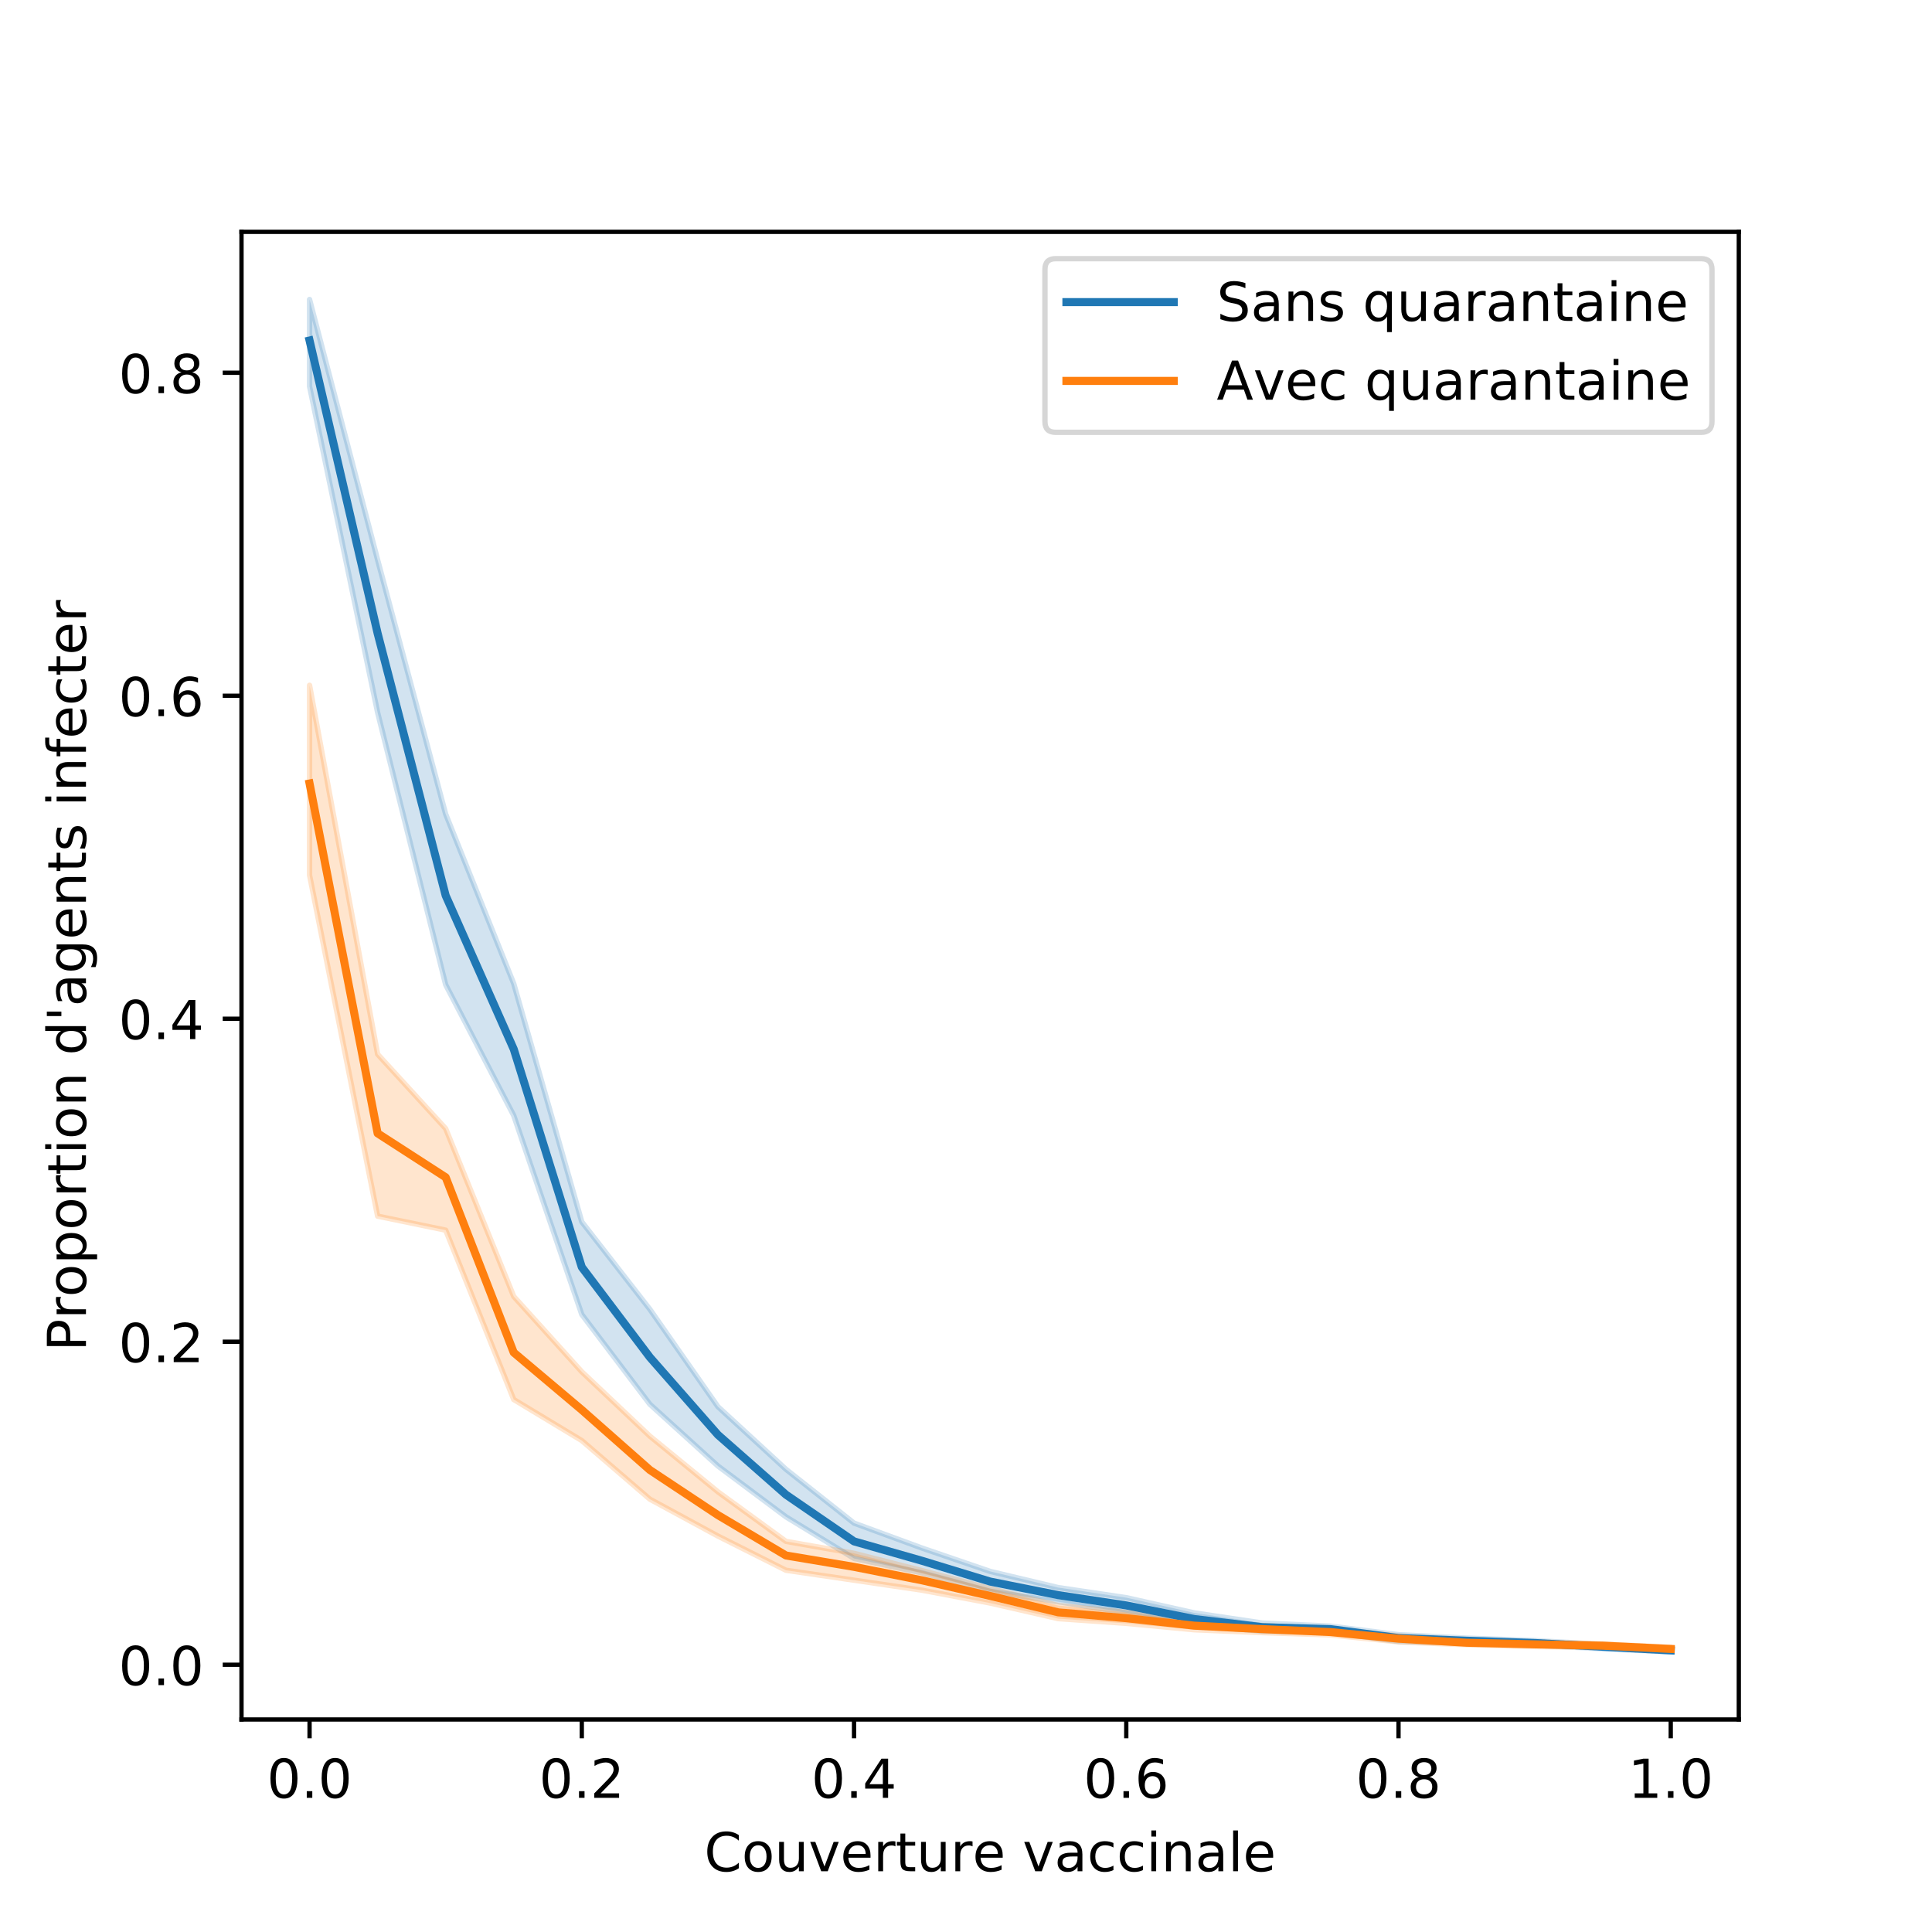
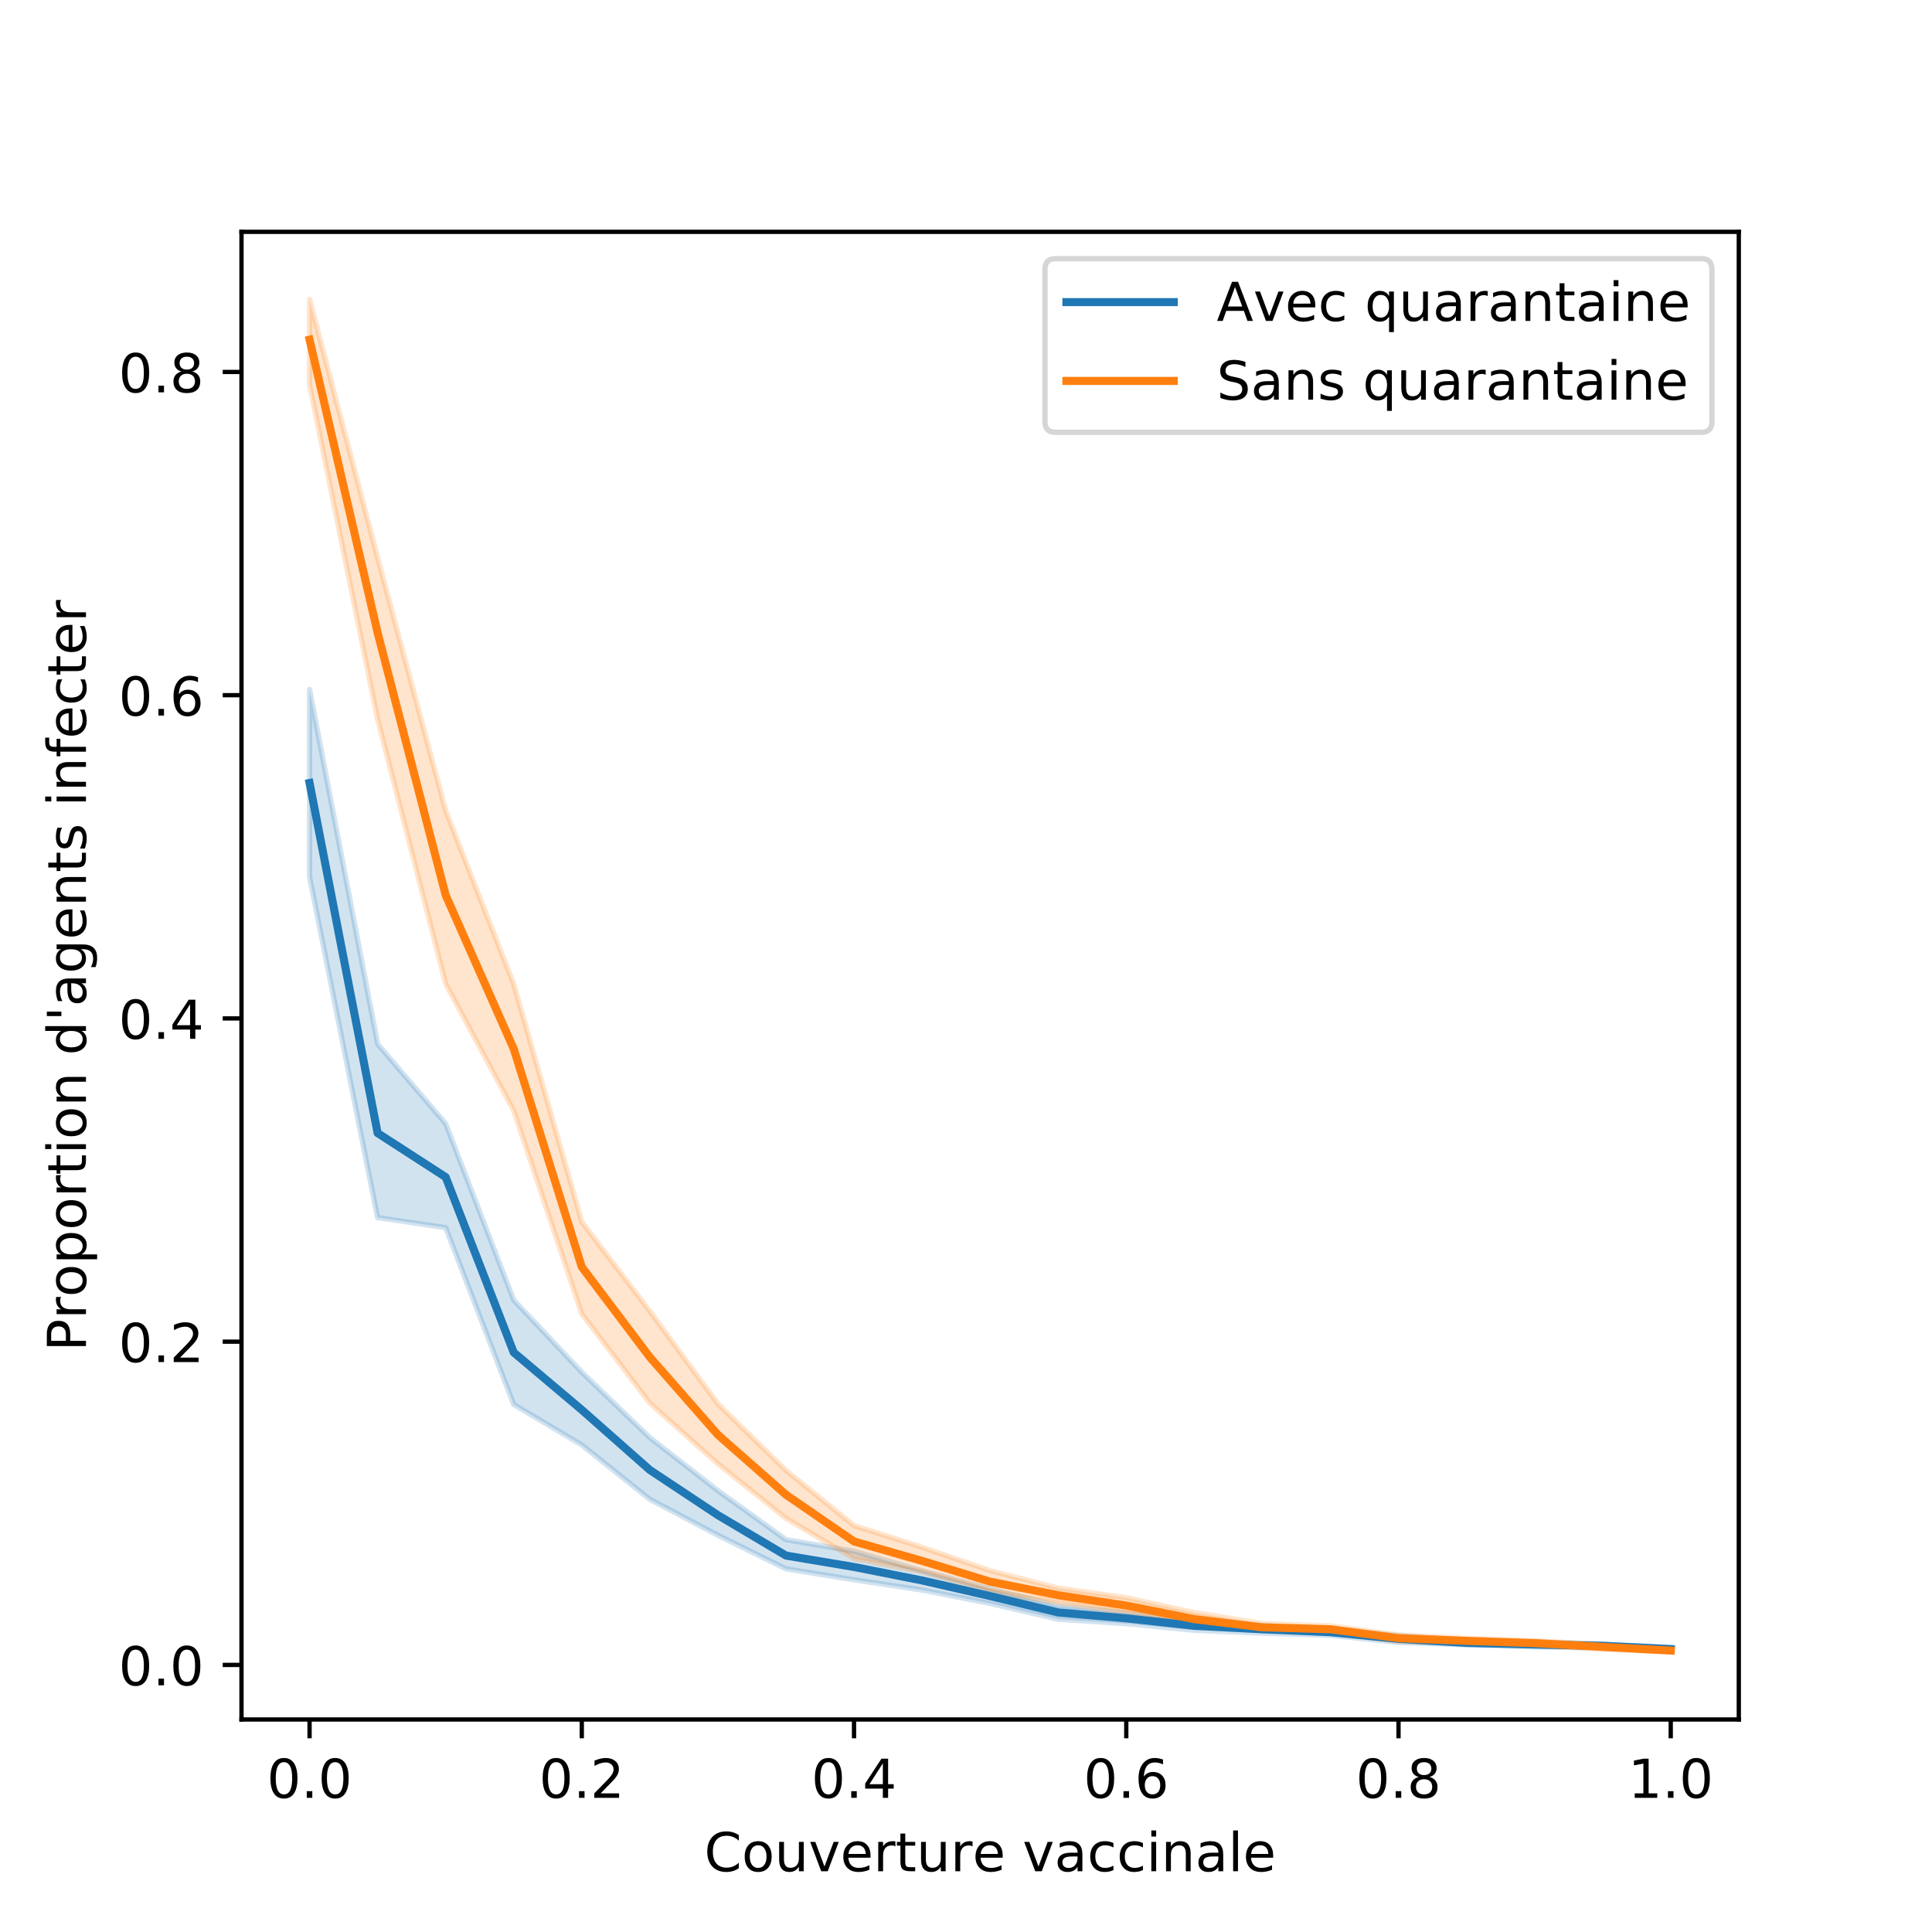
<svg xmlns="http://www.w3.org/2000/svg" xmlns:xlink="http://www.w3.org/1999/xlink" height="360pt" version="1.1" viewBox="0 0 360 360" width="360pt">
  <defs>
    <style type="text/css">
*{stroke-linecap:butt;stroke-linejoin:round;}
  </style>
  </defs>
  <g id="figure_1">
    <g id="patch_1">
      <path d="M 0 360  L 360 360  L 360 0  L 0 0  z " style="fill:#ffffff;" />
    </g>
    <g id="axes_1">
      <g id="patch_2">
        <path d="M 45 320.4  L 324 320.4  L 324 43.2  L 45 43.2  z " style="fill:#ffffff;" />
      </g>
      <g id="PolyCollection_1">
        <defs>
-           <path d="M 57.682 -304.2  L 57.682 -287.992  L 70.364 -227.236  L 83.045 -176.505  L 95.727 -152.131  L 108.409 -115.063  L 121.091 -98.34  L 133.773 -86.835  L 146.455 -77.356  L 159.136 -69.608  L 171.818 -66.915  L 184.5 -63.485  L 197.182 -61.543  L 209.864 -59.505  L 222.545 -57.15  L 235.227 -56.036  L 247.909 -55.871  L 260.591 -54.126  L 273.273 -53.795  L 285.955 -53.441  L 298.636 -52.756  L 311.318 -52.2  L 311.318 -52.742  L 311.318 -52.742  L 298.636 -53.584  L 285.955 -54.307  L 273.273 -54.758  L 260.591 -55.398  L 247.909 -57  L 235.227 -57.572  L 222.545 -59.46  L 209.864 -62.296  L 197.182 -64.177  L 184.5 -67.194  L 171.818 -71.535  L 159.136 -76.192  L 146.455 -86.213  L 133.773 -97.887  L 121.091 -116.033  L 108.409 -132.327  L 95.727 -176.719  L 83.045 -208.309  L 70.364 -255.679  L 57.682 -304.2  z " id="m815314208d" style="stroke:#1f77b4;stroke-opacity:0.2;" />
+           <path d="M 57.682 -231.502  L 57.682 -196.604  L 70.364 -133.119  L 83.045 -131.246  L 95.727 -98.292  L 108.409 -90.755  L 121.091 -80.629  L 133.773 -73.926  L 146.455 -67.671  L 159.136 -65.631  L 171.818 -63.726  L 184.5 -61.22  L 197.182 -58.291  L 209.864 -57.462  L 222.545 -56.228  L 235.227 -55.686  L 247.909 -55.279  L 260.591 -53.962  L 273.273 -53.51  L 285.955 -53.149  L 298.636 -52.953  L 311.318 -52.418  L 311.318 -52.998  L 311.318 -52.998  L 298.636 -53.668  L 285.955 -54.045  L 273.273 -54.233  L 260.591 -55.227  L 247.909 -56.424  L 235.227 -57.116  L 222.545 -57.862  L 209.864 -59.428  L 197.182 -60.768  L 184.5 -63.93  L 171.818 -67.296  L 159.136 -70.94  L 146.455 -73.108  L 133.773 -82.233  L 121.091 -92.105  L 108.409 -104.301  L 95.727 -117.741  L 83.045 -150.618  L 70.364 -165.467  L 57.682 -231.502  z " id="m437e0ebf20" style="stroke:#1f77b4;stroke-opacity:0.2;" />
        </defs>
-         <g clip-path="url(#p8b76f4d75c)">
-           <use style="fill:#1f77b4;fill-opacity:0.2;stroke:#1f77b4;stroke-opacity:0.2;" x="0" xlink:href="#m815314208d" y="360" />
+         <g clip-path="url(#p210d840832)">
+           <use style="fill:#1f77b4;fill-opacity:0.2;stroke:#1f77b4;stroke-opacity:0.2;" x="0" xlink:href="#m437e0ebf20" y="360" />
        </g>
      </g>
      <g id="PolyCollection_2">
        <defs>
-           <path d="M 57.682 -232.307  L 57.682 -196.928  L 70.364 -133.388  L 83.045 -130.78  L 95.727 -99.219  L 108.409 -91.569  L 121.091 -80.652  L 133.773 -73.776  L 146.455 -67.404  L 159.136 -65.553  L 171.818 -63.688  L 184.5 -61.295  L 197.182 -58.392  L 209.864 -57.511  L 222.545 -56.315  L 235.227 -55.781  L 247.909 -55.352  L 260.591 -54.058  L 273.273 -53.516  L 285.955 -53.2  L 298.636 -53.005  L 311.318 -52.456  L 311.318 -53.035  L 311.318 -53.035  L 298.636 -53.697  L 285.955 -54.043  L 273.273 -54.269  L 260.591 -55.187  L 247.909 -56.421  L 235.227 -57.113  L 222.545 -57.812  L 209.864 -59.55  L 197.182 -60.829  L 184.5 -63.989  L 171.818 -67.331  L 159.136 -70.559  L 146.455 -72.785  L 133.773 -82.023  L 121.091 -92.397  L 108.409 -104.39  L 95.727 -118.428  L 83.045 -149.702  L 70.364 -163.561  L 57.682 -232.307  z " id="m3739b51b86" style="stroke:#ff7f0e;stroke-opacity:0.2;" />
+           <path d="M 57.682 -304.2  L 57.682 -288.314  L 70.364 -225.997  L 83.045 -176.682  L 95.727 -153.025  L 108.409 -115.163  L 121.091 -98.548  L 133.773 -87.228  L 146.455 -77.082  L 159.136 -69.576  L 171.818 -67.122  L 184.5 -63.506  L 197.182 -61.362  L 209.864 -59.54  L 222.545 -57.184  L 235.227 -56.085  L 247.909 -55.836  L 260.591 -54.135  L 273.273 -53.796  L 285.955 -53.382  L 298.636 -52.712  L 311.318 -52.2  L 311.318 -52.697  L 311.318 -52.697  L 298.636 -53.57  L 285.955 -54.255  L 273.273 -54.715  L 260.591 -55.355  L 247.909 -57.041  L 235.227 -57.478  L 222.545 -59.518  L 209.864 -62.289  L 197.182 -64.073  L 184.5 -67.326  L 171.818 -71.685  L 159.136 -75.728  L 146.455 -85.998  L 133.773 -98.399  L 121.091 -115.663  L 108.409 -132.298  L 95.727 -176.616  L 83.045 -208.921  L 70.364 -256.031  L 57.682 -304.2  z " id="m523536914d" style="stroke:#ff7f0e;stroke-opacity:0.2;" />
        </defs>
-         <g clip-path="url(#p8b76f4d75c)">
-           <use style="fill:#ff7f0e;fill-opacity:0.2;stroke:#ff7f0e;stroke-opacity:0.2;" x="0" xlink:href="#m3739b51b86" y="360" />
+         <g clip-path="url(#p210d840832)">
+           <use style="fill:#ff7f0e;fill-opacity:0.2;stroke:#ff7f0e;stroke-opacity:0.2;" x="0" xlink:href="#m523536914d" y="360" />
        </g>
      </g>
      <g id="matplotlib.axis_1">
        <g id="xtick_1">
          <g id="line2d_1">
            <defs>
-               <path d="M 0 0  L 0 3.5  " id="m7e22a77acc" style="stroke:#000000;stroke-width:0.8;" />
-             </defs>
-             <g>
-               <use style="stroke:#000000;stroke-width:0.8;" x="57.682" xlink:href="#m7e22a77acc" y="320.4" />
+               <path d="M 0 0  L 0 3.5  " id="mc7562153f7" style="stroke:#000000;stroke-width:0.8;" />
+             </defs>
+             <g>
+               <use style="stroke:#000000;stroke-width:0.8;" x="57.682" xlink:href="#mc7562153f7" y="320.4" />
            </g>
          </g>
          <g id="text_1">
            <defs>
              <path d="M 31.781 66.406  Q 24.172 66.406 20.328 58.906  Q 16.5 51.422 16.5 36.375  Q 16.5 21.391 20.328 13.891  Q 24.172 6.391 31.781 6.391  Q 39.453 6.391 43.281 13.891  Q 47.125 21.391 47.125 36.375  Q 47.125 51.422 43.281 58.906  Q 39.453 66.406 31.781 66.406  z M 31.781 74.219  Q 44.047 74.219 50.516 64.516  Q 56.984 54.828 56.984 36.375  Q 56.984 17.969 50.516 8.266  Q 44.047 -1.422 31.781 -1.422  Q 19.531 -1.422 13.062 8.266  Q 6.594 17.969 6.594 36.375  Q 6.594 54.828 13.062 64.516  Q 19.531 74.219 31.781 74.219  z " id="DejaVuSans-48" />
              <path d="M 10.688 12.406  L 21 12.406  L 21 0  L 10.688 0  z " id="DejaVuSans-46" />
            </defs>
            <g transform="translate(49.73026 334.9984)scale(0.1 -0.1)">
              <use xlink:href="#DejaVuSans-48" />
              <use x="63.623" xlink:href="#DejaVuSans-46" />
              <use x="95.41" xlink:href="#DejaVuSans-48" />
            </g>
          </g>
        </g>
        <g id="xtick_2">
          <g id="line2d_2">
            <g>
-               <use style="stroke:#000000;stroke-width:0.8;" x="108.409" xlink:href="#m7e22a77acc" y="320.4" />
+               <use style="stroke:#000000;stroke-width:0.8;" x="108.409" xlink:href="#mc7562153f7" y="320.4" />
            </g>
          </g>
          <g id="text_2">
            <defs>
              <path d="M 19.188 8.297  L 53.609 8.297  L 53.609 0  L 7.328 0  L 7.328 8.297  Q 12.938 14.109 22.625 23.891  Q 32.328 33.688 34.812 36.531  Q 39.547 41.844 41.422 45.531  Q 43.312 49.219 43.312 52.781  Q 43.312 58.594 39.234 62.25  Q 35.156 65.922 28.609 65.922  Q 23.969 65.922 18.812 64.312  Q 13.672 62.703 7.812 59.422  L 7.812 69.391  Q 13.766 71.781 18.938 73  Q 24.125 74.219 28.422 74.219  Q 39.75 74.219 46.484 68.547  Q 53.219 62.891 53.219 53.422  Q 53.219 48.922 51.531 44.891  Q 49.859 40.875 45.406 35.406  Q 44.188 33.984 37.641 27.219  Q 31.109 20.453 19.188 8.297  z " id="DejaVuSans-50" />
            </defs>
            <g transform="translate(100.4575 334.9984)scale(0.1 -0.1)">
              <use xlink:href="#DejaVuSans-48" />
              <use x="63.623" xlink:href="#DejaVuSans-46" />
              <use x="95.41" xlink:href="#DejaVuSans-50" />
            </g>
          </g>
        </g>
        <g id="xtick_3">
          <g id="line2d_3">
            <g>
-               <use style="stroke:#000000;stroke-width:0.8;" x="159.136" xlink:href="#m7e22a77acc" y="320.4" />
+               <use style="stroke:#000000;stroke-width:0.8;" x="159.136" xlink:href="#mc7562153f7" y="320.4" />
            </g>
          </g>
          <g id="text_3">
            <defs>
              <path d="M 37.797 64.312  L 12.891 25.391  L 37.797 25.391  z M 35.203 72.906  L 47.609 72.906  L 47.609 25.391  L 58.016 25.391  L 58.016 17.188  L 47.609 17.188  L 47.609 0  L 37.797 0  L 37.797 17.188  L 4.891 17.188  L 4.891 26.703  z " id="DejaVuSans-52" />
            </defs>
            <g transform="translate(151.1848 334.9984)scale(0.1 -0.1)">
              <use xlink:href="#DejaVuSans-48" />
              <use x="63.623" xlink:href="#DejaVuSans-46" />
              <use x="95.41" xlink:href="#DejaVuSans-52" />
            </g>
          </g>
        </g>
        <g id="xtick_4">
          <g id="line2d_4">
            <g>
-               <use style="stroke:#000000;stroke-width:0.8;" x="209.864" xlink:href="#m7e22a77acc" y="320.4" />
+               <use style="stroke:#000000;stroke-width:0.8;" x="209.864" xlink:href="#mc7562153f7" y="320.4" />
            </g>
          </g>
          <g id="text_4">
            <defs>
              <path d="M 33.016 40.375  Q 26.375 40.375 22.484 35.828  Q 18.609 31.297 18.609 23.391  Q 18.609 15.531 22.484 10.953  Q 26.375 6.391 33.016 6.391  Q 39.656 6.391 43.531 10.953  Q 47.406 15.531 47.406 23.391  Q 47.406 31.297 43.531 35.828  Q 39.656 40.375 33.016 40.375  z M 52.594 71.297  L 52.594 62.312  Q 48.875 64.062 45.094 64.984  Q 41.312 65.922 37.594 65.922  Q 27.828 65.922 22.672 59.328  Q 17.531 52.734 16.797 39.406  Q 19.672 43.656 24.016 45.922  Q 28.375 48.188 33.594 48.188  Q 44.578 48.188 50.953 41.516  Q 57.328 34.859 57.328 23.391  Q 57.328 12.156 50.688 5.359  Q 44.047 -1.422 33.016 -1.422  Q 20.359 -1.422 13.672 8.266  Q 6.984 17.969 6.984 36.375  Q 6.984 53.656 15.188 63.938  Q 23.391 74.219 37.203 74.219  Q 40.922 74.219 44.703 73.484  Q 48.484 72.75 52.594 71.297  z " id="DejaVuSans-54" />
            </defs>
            <g transform="translate(201.9121 334.9984)scale(0.1 -0.1)">
              <use xlink:href="#DejaVuSans-48" />
              <use x="63.623" xlink:href="#DejaVuSans-46" />
              <use x="95.41" xlink:href="#DejaVuSans-54" />
            </g>
          </g>
        </g>
        <g id="xtick_5">
          <g id="line2d_5">
            <g>
-               <use style="stroke:#000000;stroke-width:0.8;" x="260.591" xlink:href="#m7e22a77acc" y="320.4" />
+               <use style="stroke:#000000;stroke-width:0.8;" x="260.591" xlink:href="#mc7562153f7" y="320.4" />
            </g>
          </g>
          <g id="text_5">
            <defs>
              <path d="M 31.781 34.625  Q 24.75 34.625 20.719 30.859  Q 16.703 27.094 16.703 20.516  Q 16.703 13.922 20.719 10.156  Q 24.75 6.391 31.781 6.391  Q 38.812 6.391 42.859 10.172  Q 46.922 13.969 46.922 20.516  Q 46.922 27.094 42.891 30.859  Q 38.875 34.625 31.781 34.625  z M 21.922 38.812  Q 15.578 40.375 12.031 44.719  Q 8.5 49.078 8.5 55.328  Q 8.5 64.062 14.719 69.141  Q 20.953 74.219 31.781 74.219  Q 42.672 74.219 48.875 69.141  Q 55.078 64.062 55.078 55.328  Q 55.078 49.078 51.531 44.719  Q 48 40.375 41.703 38.812  Q 48.828 37.156 52.797 32.312  Q 56.781 27.484 56.781 20.516  Q 56.781 9.906 50.312 4.234  Q 43.844 -1.422 31.781 -1.422  Q 19.734 -1.422 13.25 4.234  Q 6.781 9.906 6.781 20.516  Q 6.781 27.484 10.781 32.312  Q 14.797 37.156 21.922 38.812  z M 18.312 54.391  Q 18.312 48.734 21.844 45.562  Q 25.391 42.391 31.781 42.391  Q 38.141 42.391 41.719 45.562  Q 45.312 48.734 45.312 54.391  Q 45.312 60.062 41.719 63.234  Q 38.141 66.406 31.781 66.406  Q 25.391 66.406 21.844 63.234  Q 18.312 60.062 18.312 54.391  z " id="DejaVuSans-56" />
            </defs>
            <g transform="translate(252.6393 334.9984)scale(0.1 -0.1)">
              <use xlink:href="#DejaVuSans-48" />
              <use x="63.623" xlink:href="#DejaVuSans-46" />
              <use x="95.41" xlink:href="#DejaVuSans-56" />
            </g>
          </g>
        </g>
        <g id="xtick_6">
          <g id="line2d_6">
            <g>
-               <use style="stroke:#000000;stroke-width:0.8;" x="311.318" xlink:href="#m7e22a77acc" y="320.4" />
+               <use style="stroke:#000000;stroke-width:0.8;" x="311.318" xlink:href="#mc7562153f7" y="320.4" />
            </g>
          </g>
          <g id="text_6">
            <defs>
              <path d="M 12.406 8.297  L 28.516 8.297  L 28.516 63.922  L 10.984 60.406  L 10.984 69.391  L 28.422 72.906  L 38.281 72.906  L 38.281 8.297  L 54.391 8.297  L 54.391 0  L 12.406 0  z " id="DejaVuSans-49" />
            </defs>
            <g transform="translate(303.3666 334.9984)scale(0.1 -0.1)">
              <use xlink:href="#DejaVuSans-49" />
              <use x="63.623" xlink:href="#DejaVuSans-46" />
              <use x="95.41" xlink:href="#DejaVuSans-48" />
            </g>
          </g>
        </g>
        <g id="text_7">
          <defs>
            <path d="M 64.406 67.281  L 64.406 56.891  Q 59.422 61.531 53.781 63.812  Q 48.141 66.109 41.797 66.109  Q 29.297 66.109 22.656 58.469  Q 16.016 50.828 16.016 36.375  Q 16.016 21.969 22.656 14.328  Q 29.297 6.688 41.797 6.688  Q 48.141 6.688 53.781 8.984  Q 59.422 11.281 64.406 15.922  L 64.406 5.609  Q 59.234 2.094 53.438 0.328  Q 47.656 -1.422 41.219 -1.422  Q 24.656 -1.422 15.125 8.703  Q 5.609 18.844 5.609 36.375  Q 5.609 53.953 15.125 64.078  Q 24.656 74.219 41.219 74.219  Q 47.75 74.219 53.531 72.484  Q 59.328 70.75 64.406 67.281  z " id="DejaVuSans-67" />
            <path d="M 30.609 48.391  Q 23.391 48.391 19.188 42.75  Q 14.984 37.109 14.984 27.297  Q 14.984 17.484 19.156 11.844  Q 23.344 6.203 30.609 6.203  Q 37.797 6.203 41.984 11.859  Q 46.188 17.531 46.188 27.297  Q 46.188 37.016 41.984 42.703  Q 37.797 48.391 30.609 48.391  z M 30.609 56  Q 42.328 56 49.016 48.375  Q 55.719 40.766 55.719 27.297  Q 55.719 13.875 49.016 6.219  Q 42.328 -1.422 30.609 -1.422  Q 18.844 -1.422 12.172 6.219  Q 5.516 13.875 5.516 27.297  Q 5.516 40.766 12.172 48.375  Q 18.844 56 30.609 56  z " id="DejaVuSans-111" />
            <path d="M 8.5 21.578  L 8.5 54.688  L 17.484 54.688  L 17.484 21.922  Q 17.484 14.156 20.5 10.266  Q 23.531 6.391 29.594 6.391  Q 36.859 6.391 41.078 11.031  Q 45.312 15.672 45.312 23.688  L 45.312 54.688  L 54.297 54.688  L 54.297 0  L 45.312 0  L 45.312 8.406  Q 42.047 3.422 37.719 1  Q 33.406 -1.422 27.688 -1.422  Q 18.266 -1.422 13.375 4.438  Q 8.5 10.297 8.5 21.578  z M 31.109 56  z " id="DejaVuSans-117" />
            <path d="M 2.984 54.688  L 12.5 54.688  L 29.594 8.797  L 46.688 54.688  L 56.203 54.688  L 35.688 0  L 23.484 0  z " id="DejaVuSans-118" />
            <path d="M 56.203 29.594  L 56.203 25.203  L 14.891 25.203  Q 15.484 15.922 20.484 11.062  Q 25.484 6.203 34.422 6.203  Q 39.594 6.203 44.453 7.469  Q 49.312 8.734 54.109 11.281  L 54.109 2.781  Q 49.266 0.734 44.188 -0.344  Q 39.109 -1.422 33.891 -1.422  Q 20.797 -1.422 13.156 6.188  Q 5.516 13.812 5.516 26.812  Q 5.516 40.234 12.766 48.109  Q 20.016 56 32.328 56  Q 43.359 56 49.781 48.891  Q 56.203 41.797 56.203 29.594  z M 47.219 32.234  Q 47.125 39.594 43.094 43.984  Q 39.062 48.391 32.422 48.391  Q 24.906 48.391 20.391 44.141  Q 15.875 39.891 15.188 32.172  z " id="DejaVuSans-101" />
            <path d="M 41.109 46.297  Q 39.594 47.172 37.812 47.578  Q 36.031 48 33.891 48  Q 26.266 48 22.188 43.047  Q 18.109 38.094 18.109 28.812  L 18.109 0  L 9.078 0  L 9.078 54.688  L 18.109 54.688  L 18.109 46.188  Q 20.953 51.172 25.484 53.578  Q 30.031 56 36.531 56  Q 37.453 56 38.578 55.875  Q 39.703 55.766 41.062 55.516  z " id="DejaVuSans-114" />
            <path d="M 18.312 70.219  L 18.312 54.688  L 36.812 54.688  L 36.812 47.703  L 18.312 47.703  L 18.312 18.016  Q 18.312 11.328 20.141 9.422  Q 21.969 7.516 27.594 7.516  L 36.812 7.516  L 36.812 0  L 27.594 0  Q 17.188 0 13.234 3.875  Q 9.281 7.766 9.281 18.016  L 9.281 47.703  L 2.688 47.703  L 2.688 54.688  L 9.281 54.688  L 9.281 70.219  z " id="DejaVuSans-116" />
            <path id="DejaVuSans-32" />
            <path d="M 34.281 27.484  Q 23.391 27.484 19.188 25  Q 14.984 22.516 14.984 16.5  Q 14.984 11.719 18.141 8.906  Q 21.297 6.109 26.703 6.109  Q 34.188 6.109 38.703 11.406  Q 43.219 16.703 43.219 25.484  L 43.219 27.484  z M 52.203 31.203  L 52.203 0  L 43.219 0  L 43.219 8.297  Q 40.141 3.328 35.547 0.953  Q 30.953 -1.422 24.312 -1.422  Q 15.922 -1.422 10.953 3.297  Q 6 8.016 6 15.922  Q 6 25.141 12.172 29.828  Q 18.359 34.516 30.609 34.516  L 43.219 34.516  L 43.219 35.406  Q 43.219 41.609 39.141 45  Q 35.062 48.391 27.688 48.391  Q 23 48.391 18.547 47.266  Q 14.109 46.141 10.016 43.891  L 10.016 52.203  Q 14.938 54.109 19.578 55.047  Q 24.219 56 28.609 56  Q 40.484 56 46.344 49.844  Q 52.203 43.703 52.203 31.203  z " id="DejaVuSans-97" />
            <path d="M 48.781 52.594  L 48.781 44.188  Q 44.969 46.297 41.141 47.344  Q 37.312 48.391 33.406 48.391  Q 24.656 48.391 19.812 42.844  Q 14.984 37.312 14.984 27.297  Q 14.984 17.281 19.812 11.734  Q 24.656 6.203 33.406 6.203  Q 37.312 6.203 41.141 7.25  Q 44.969 8.297 48.781 10.406  L 48.781 2.094  Q 45.016 0.344 40.984 -0.531  Q 36.969 -1.422 32.422 -1.422  Q 20.062 -1.422 12.781 6.344  Q 5.516 14.109 5.516 27.297  Q 5.516 40.672 12.859 48.328  Q 20.219 56 33.016 56  Q 37.156 56 41.109 55.141  Q 45.062 54.297 48.781 52.594  z " id="DejaVuSans-99" />
            <path d="M 9.422 54.688  L 18.406 54.688  L 18.406 0  L 9.422 0  z M 9.422 75.984  L 18.406 75.984  L 18.406 64.594  L 9.422 64.594  z " id="DejaVuSans-105" />
            <path d="M 54.891 33.016  L 54.891 0  L 45.906 0  L 45.906 32.719  Q 45.906 40.484 42.875 44.328  Q 39.844 48.188 33.797 48.188  Q 26.516 48.188 22.312 43.547  Q 18.109 38.922 18.109 30.906  L 18.109 0  L 9.078 0  L 9.078 54.688  L 18.109 54.688  L 18.109 46.188  Q 21.344 51.125 25.703 53.562  Q 30.078 56 35.797 56  Q 45.219 56 50.047 50.172  Q 54.891 44.344 54.891 33.016  z " id="DejaVuSans-110" />
            <path d="M 9.422 75.984  L 18.406 75.984  L 18.406 0  L 9.422 0  z " id="DejaVuSans-108" />
          </defs>
          <g transform="translate(131.2312 348.6766)scale(0.1 -0.1)">
            <use xlink:href="#DejaVuSans-67" />
            <use x="69.824" xlink:href="#DejaVuSans-111" />
            <use x="131.006" xlink:href="#DejaVuSans-117" />
            <use x="194.385" xlink:href="#DejaVuSans-118" />
            <use x="253.564" xlink:href="#DejaVuSans-101" />
            <use x="315.088" xlink:href="#DejaVuSans-114" />
            <use x="356.201" xlink:href="#DejaVuSans-116" />
            <use x="395.41" xlink:href="#DejaVuSans-117" />
            <use x="458.789" xlink:href="#DejaVuSans-114" />
            <use x="499.871" xlink:href="#DejaVuSans-101" />
            <use x="561.395" xlink:href="#DejaVuSans-32" />
            <use x="593.182" xlink:href="#DejaVuSans-118" />
            <use x="652.361" xlink:href="#DejaVuSans-97" />
            <use x="713.641" xlink:href="#DejaVuSans-99" />
            <use x="768.621" xlink:href="#DejaVuSans-99" />
            <use x="823.602" xlink:href="#DejaVuSans-105" />
            <use x="851.385" xlink:href="#DejaVuSans-110" />
            <use x="914.764" xlink:href="#DejaVuSans-97" />
            <use x="976.043" xlink:href="#DejaVuSans-108" />
            <use x="1003.826" xlink:href="#DejaVuSans-101" />
          </g>
        </g>
      </g>
      <g id="matplotlib.axis_2">
        <g id="ytick_1">
          <g id="line2d_7">
            <defs>
-               <path d="M 0 0  L -3.5 0  " id="m0371c20a6b" style="stroke:#000000;stroke-width:0.8;" />
-             </defs>
-             <g>
-               <use style="stroke:#000000;stroke-width:0.8;" x="45" xlink:href="#m0371c20a6b" y="310.2" />
+               <path d="M 0 0  L -3.5 0  " id="m07fe5ecbeb" style="stroke:#000000;stroke-width:0.8;" />
+             </defs>
+             <g>
+               <use style="stroke:#000000;stroke-width:0.8;" x="45" xlink:href="#m07fe5ecbeb" y="310.232" />
            </g>
          </g>
          <g id="text_8">
-             <g transform="translate(22.09688 313.9991)scale(0.1 -0.1)">
+             <g transform="translate(22.09688 314.0311)scale(0.1 -0.1)">
              <use xlink:href="#DejaVuSans-48" />
              <use x="63.623" xlink:href="#DejaVuSans-46" />
              <use x="95.41" xlink:href="#DejaVuSans-48" />
            </g>
          </g>
        </g>
        <g id="ytick_2">
          <g id="line2d_8">
            <g>
-               <use style="stroke:#000000;stroke-width:0.8;" x="45" xlink:href="#m0371c20a6b" y="250.014" />
+               <use style="stroke:#000000;stroke-width:0.8;" x="45" xlink:href="#m07fe5ecbeb" y="250.001" />
            </g>
          </g>
          <g id="text_9">
-             <g transform="translate(22.09688 253.8132)scale(0.1 -0.1)">
+             <g transform="translate(22.09688 253.7999)scale(0.1 -0.1)">
              <use xlink:href="#DejaVuSans-48" />
              <use x="63.623" xlink:href="#DejaVuSans-46" />
              <use x="95.41" xlink:href="#DejaVuSans-50" />
            </g>
          </g>
        </g>
        <g id="ytick_3">
          <g id="line2d_9">
            <g>
-               <use style="stroke:#000000;stroke-width:0.8;" x="45" xlink:href="#m0371c20a6b" y="189.828" />
+               <use style="stroke:#000000;stroke-width:0.8;" x="45" xlink:href="#m07fe5ecbeb" y="189.769" />
            </g>
          </g>
          <g id="text_10">
-             <g transform="translate(22.09688 193.6272)scale(0.1 -0.1)">
+             <g transform="translate(22.09688 193.5687)scale(0.1 -0.1)">
              <use xlink:href="#DejaVuSans-48" />
              <use x="63.623" xlink:href="#DejaVuSans-46" />
              <use x="95.41" xlink:href="#DejaVuSans-52" />
            </g>
          </g>
        </g>
        <g id="ytick_4">
          <g id="line2d_10">
            <g>
-               <use style="stroke:#000000;stroke-width:0.8;" x="45" xlink:href="#m0371c20a6b" y="129.642" />
+               <use style="stroke:#000000;stroke-width:0.8;" x="45" xlink:href="#m07fe5ecbeb" y="129.538" />
            </g>
          </g>
          <g id="text_11">
-             <g transform="translate(22.09688 133.4412)scale(0.1 -0.1)">
+             <g transform="translate(22.09688 133.3375)scale(0.1 -0.1)">
              <use xlink:href="#DejaVuSans-48" />
              <use x="63.623" xlink:href="#DejaVuSans-46" />
              <use x="95.41" xlink:href="#DejaVuSans-54" />
            </g>
          </g>
        </g>
        <g id="ytick_5">
          <g id="line2d_11">
            <g>
-               <use style="stroke:#000000;stroke-width:0.8;" x="45" xlink:href="#m0371c20a6b" y="69.456" />
+               <use style="stroke:#000000;stroke-width:0.8;" x="45" xlink:href="#m07fe5ecbeb" y="69.307" />
            </g>
          </g>
          <g id="text_12">
-             <g transform="translate(22.09688 73.25523)scale(0.1 -0.1)">
+             <g transform="translate(22.09688 73.10625)scale(0.1 -0.1)">
              <use xlink:href="#DejaVuSans-48" />
              <use x="63.623" xlink:href="#DejaVuSans-46" />
              <use x="95.41" xlink:href="#DejaVuSans-56" />
            </g>
          </g>
        </g>
        <g id="text_13">
          <defs>
            <path d="M 19.672 64.797  L 19.672 37.406  L 32.078 37.406  Q 38.969 37.406 42.719 40.969  Q 46.484 44.531 46.484 51.125  Q 46.484 57.672 42.719 61.234  Q 38.969 64.797 32.078 64.797  z M 9.812 72.906  L 32.078 72.906  Q 44.344 72.906 50.609 67.359  Q 56.891 61.812 56.891 51.125  Q 56.891 40.328 50.609 34.812  Q 44.344 29.297 32.078 29.297  L 19.672 29.297  L 19.672 0  L 9.812 0  z " id="DejaVuSans-80" />
            <path d="M 18.109 8.203  L 18.109 -20.797  L 9.078 -20.797  L 9.078 54.688  L 18.109 54.688  L 18.109 46.391  Q 20.953 51.266 25.266 53.625  Q 29.594 56 35.594 56  Q 45.562 56 51.781 48.094  Q 58.016 40.188 58.016 27.297  Q 58.016 14.406 51.781 6.484  Q 45.562 -1.422 35.594 -1.422  Q 29.594 -1.422 25.266 0.953  Q 20.953 3.328 18.109 8.203  z M 48.688 27.297  Q 48.688 37.203 44.609 42.844  Q 40.531 48.484 33.406 48.484  Q 26.266 48.484 22.188 42.844  Q 18.109 37.203 18.109 27.297  Q 18.109 17.391 22.188 11.75  Q 26.266 6.109 33.406 6.109  Q 40.531 6.109 44.609 11.75  Q 48.688 17.391 48.688 27.297  z " id="DejaVuSans-112" />
            <path d="M 45.406 46.391  L 45.406 75.984  L 54.391 75.984  L 54.391 0  L 45.406 0  L 45.406 8.203  Q 42.578 3.328 38.25 0.953  Q 33.938 -1.422 27.875 -1.422  Q 17.969 -1.422 11.734 6.484  Q 5.516 14.406 5.516 27.297  Q 5.516 40.188 11.734 48.094  Q 17.969 56 27.875 56  Q 33.938 56 38.25 53.625  Q 42.578 51.266 45.406 46.391  z M 14.797 27.297  Q 14.797 17.391 18.875 11.75  Q 22.953 6.109 30.078 6.109  Q 37.203 6.109 41.297 11.75  Q 45.406 17.391 45.406 27.297  Q 45.406 37.203 41.297 42.844  Q 37.203 48.484 30.078 48.484  Q 22.953 48.484 18.875 42.844  Q 14.797 37.203 14.797 27.297  z " id="DejaVuSans-100" />
            <path d="M 17.922 72.906  L 17.922 45.797  L 9.625 45.797  L 9.625 72.906  z " id="DejaVuSans-39" />
            <path d="M 45.406 27.984  Q 45.406 37.75 41.375 43.109  Q 37.359 48.484 30.078 48.484  Q 22.859 48.484 18.828 43.109  Q 14.797 37.75 14.797 27.984  Q 14.797 18.266 18.828 12.891  Q 22.859 7.516 30.078 7.516  Q 37.359 7.516 41.375 12.891  Q 45.406 18.266 45.406 27.984  z M 54.391 6.781  Q 54.391 -7.172 48.188 -13.984  Q 42 -20.797 29.203 -20.797  Q 24.469 -20.797 20.266 -20.094  Q 16.062 -19.391 12.109 -17.922  L 12.109 -9.188  Q 16.062 -11.328 19.922 -12.344  Q 23.781 -13.375 27.781 -13.375  Q 36.625 -13.375 41.016 -8.766  Q 45.406 -4.156 45.406 5.172  L 45.406 9.625  Q 42.625 4.781 38.281 2.391  Q 33.938 0 27.875 0  Q 17.828 0 11.672 7.656  Q 5.516 15.328 5.516 27.984  Q 5.516 40.672 11.672 48.328  Q 17.828 56 27.875 56  Q 33.938 56 38.281 53.609  Q 42.625 51.219 45.406 46.391  L 45.406 54.688  L 54.391 54.688  z " id="DejaVuSans-103" />
            <path d="M 44.281 53.078  L 44.281 44.578  Q 40.484 46.531 36.375 47.5  Q 32.281 48.484 27.875 48.484  Q 21.188 48.484 17.844 46.438  Q 14.5 44.391 14.5 40.281  Q 14.5 37.156 16.891 35.375  Q 19.281 33.594 26.516 31.984  L 29.594 31.297  Q 39.156 29.25 43.188 25.516  Q 47.219 21.781 47.219 15.094  Q 47.219 7.469 41.188 3.016  Q 35.156 -1.422 24.609 -1.422  Q 20.219 -1.422 15.453 -0.562  Q 10.688 0.297 5.422 2  L 5.422 11.281  Q 10.406 8.688 15.234 7.391  Q 20.062 6.109 24.812 6.109  Q 31.156 6.109 34.562 8.281  Q 37.984 10.453 37.984 14.406  Q 37.984 18.062 35.516 20.016  Q 33.062 21.969 24.703 23.781  L 21.578 24.516  Q 13.234 26.266 9.516 29.906  Q 5.812 33.547 5.812 39.891  Q 5.812 47.609 11.281 51.797  Q 16.75 56 26.812 56  Q 31.781 56 36.172 55.266  Q 40.578 54.547 44.281 53.078  z " id="DejaVuSans-115" />
            <path d="M 37.109 75.984  L 37.109 68.5  L 28.516 68.5  Q 23.688 68.5 21.797 66.547  Q 19.922 64.594 19.922 59.516  L 19.922 54.688  L 34.719 54.688  L 34.719 47.703  L 19.922 47.703  L 19.922 0  L 10.891 0  L 10.891 47.703  L 2.297 47.703  L 2.297 54.688  L 10.891 54.688  L 10.891 58.5  Q 10.891 67.625 15.141 71.797  Q 19.391 75.984 28.609 75.984  z " id="DejaVuSans-102" />
          </defs>
          <g transform="translate(16.01719 251.8047)rotate(-90)scale(0.1 -0.1)">
            <use xlink:href="#DejaVuSans-80" />
            <use x="60.287" xlink:href="#DejaVuSans-114" />
            <use x="101.369" xlink:href="#DejaVuSans-111" />
            <use x="162.551" xlink:href="#DejaVuSans-112" />
            <use x="226.027" xlink:href="#DejaVuSans-111" />
            <use x="287.209" xlink:href="#DejaVuSans-114" />
            <use x="328.322" xlink:href="#DejaVuSans-116" />
            <use x="367.531" xlink:href="#DejaVuSans-105" />
            <use x="395.314" xlink:href="#DejaVuSans-111" />
            <use x="456.496" xlink:href="#DejaVuSans-110" />
            <use x="519.875" xlink:href="#DejaVuSans-32" />
            <use x="551.662" xlink:href="#DejaVuSans-100" />
            <use x="615.139" xlink:href="#DejaVuSans-39" />
            <use x="642.629" xlink:href="#DejaVuSans-97" />
            <use x="703.908" xlink:href="#DejaVuSans-103" />
            <use x="767.385" xlink:href="#DejaVuSans-101" />
            <use x="828.908" xlink:href="#DejaVuSans-110" />
            <use x="892.287" xlink:href="#DejaVuSans-116" />
            <use x="931.496" xlink:href="#DejaVuSans-115" />
            <use x="983.596" xlink:href="#DejaVuSans-32" />
            <use x="1015.383" xlink:href="#DejaVuSans-105" />
            <use x="1043.166" xlink:href="#DejaVuSans-110" />
            <use x="1106.545" xlink:href="#DejaVuSans-102" />
            <use x="1141.75" xlink:href="#DejaVuSans-101" />
            <use x="1203.273" xlink:href="#DejaVuSans-99" />
            <use x="1258.254" xlink:href="#DejaVuSans-116" />
            <use x="1297.463" xlink:href="#DejaVuSans-101" />
            <use x="1358.986" xlink:href="#DejaVuSans-114" />
          </g>
        </g>
      </g>
      <g id="line2d_12">
-         <path clip-path="url(#p8b76f4d75c)" d="M 57.682 63.445  L 70.364 118.011  L 83.045 166.875  L 95.727 195.493  L 108.409 236.111  L 121.091 252.903  L 133.773 267.355  L 146.455 278.512  L 159.136 287.216  L 171.818 290.835  L 184.5 294.702  L 197.182 297.23  L 209.864 299.148  L 222.545 301.684  L 235.227 303.203  L 247.909 303.564  L 260.591 305.227  L 273.273 305.724  L 285.955 306.145  L 298.636 306.845  L 311.318 307.529  " style="fill:none;stroke:#1f77b4;stroke-linecap:square;stroke-width:1.5;" />
+         <path clip-path="url(#p210d840832)" d="M 57.682 145.899  L 70.364 211.136  L 83.045 219.335  L 95.727 252.011  L 108.409 262.709  L 121.091 273.912  L 133.773 282.33  L 146.455 289.859  L 159.136 291.982  L 171.818 294.496  L 184.5 297.403  L 197.182 300.459  L 209.864 301.551  L 222.545 302.944  L 235.227 303.591  L 247.909 304.141  L 260.591 305.376  L 273.273 306.129  L 285.955 306.43  L 298.636 306.678  L 311.318 307.281  " style="fill:none;stroke:#1f77b4;stroke-linecap:square;stroke-width:1.5;" />
      </g>
      <g id="line2d_13">
-         <path clip-path="url(#p8b76f4d75c)" d="M 57.682 145.99  L 70.364 211.179  L 83.045 219.372  L 95.727 252.023  L 108.409 262.713  L 121.091 273.908  L 133.773 282.319  L 146.455 289.842  L 159.136 291.964  L 171.818 294.476  L 184.5 297.38  L 197.182 300.435  L 209.864 301.526  L 222.545 302.917  L 235.227 303.564  L 247.909 304.114  L 260.591 305.347  L 273.273 306.1  L 285.955 306.401  L 298.636 306.649  L 311.318 307.251  " style="fill:none;stroke:#ff7f0e;stroke-linecap:square;stroke-width:1.5;" />
+         <path clip-path="url(#p210d840832)" d="M 57.682 63.291  L 70.364 117.899  L 83.045 166.799  L 95.727 195.439  L 108.409 236.087  L 121.091 252.892  L 133.773 267.355  L 146.455 278.52  L 159.136 287.231  L 171.818 290.852  L 184.5 294.722  L 197.182 297.252  L 209.864 299.172  L 222.545 301.709  L 235.227 303.23  L 247.909 303.591  L 260.591 305.255  L 273.273 305.752  L 285.955 306.174  L 298.636 306.874  L 311.318 307.559  " style="fill:none;stroke:#ff7f0e;stroke-linecap:square;stroke-width:1.5;" />
      </g>
      <g id="patch_3">
        <path d="M 45 320.4  L 45 43.2  " style="fill:none;stroke:#000000;stroke-linecap:square;stroke-linejoin:miter;stroke-width:0.8;" />
      </g>
      <g id="patch_4">
        <path d="M 324 320.4  L 324 43.2  " style="fill:none;stroke:#000000;stroke-linecap:square;stroke-linejoin:miter;stroke-width:0.8;" />
      </g>
      <g id="patch_5">
        <path d="M 45 320.4  L 324 320.4  " style="fill:none;stroke:#000000;stroke-linecap:square;stroke-linejoin:miter;stroke-width:0.8;" />
      </g>
      <g id="patch_6">
        <path d="M 45 43.2  L 324 43.2  " style="fill:none;stroke:#000000;stroke-linecap:square;stroke-linejoin:miter;stroke-width:0.8;" />
      </g>
      <g id="legend_1">
        <g id="patch_7">
          <path d="M 196.711 80.556  L 317 80.556  Q 319 80.556 319 78.556  L 319 50.2  Q 319 48.2 317 48.2  L 196.711 48.2  Q 194.711 48.2 194.711 50.2  L 194.711 78.556  Q 194.711 80.556 196.711 80.556  z " style="fill:#ffffff;opacity:0.8;stroke:#cccccc;stroke-linejoin:miter;" />
        </g>
        <g id="line2d_14">
          <path d="M 198.711 56.298  L 218.711 56.298  " style="fill:none;stroke:#1f77b4;stroke-linecap:square;stroke-width:1.5;" />
        </g>
        <g id="line2d_15" />
        <g id="text_14">
          <defs>
-             <path d="M 53.516 70.516  L 53.516 60.891  Q 47.906 63.578 42.922 64.891  Q 37.938 66.219 33.297 66.219  Q 25.25 66.219 20.875 63.094  Q 16.5 59.969 16.5 54.203  Q 16.5 49.359 19.406 46.891  Q 22.312 44.438 30.422 42.922  L 36.375 41.703  Q 47.406 39.594 52.656 34.297  Q 57.906 29 57.906 20.125  Q 57.906 9.516 50.797 4.047  Q 43.703 -1.422 29.984 -1.422  Q 24.812 -1.422 18.969 -0.25  Q 13.141 0.922 6.891 3.219  L 6.891 13.375  Q 12.891 10.016 18.656 8.297  Q 24.422 6.594 29.984 6.594  Q 38.422 6.594 43.016 9.906  Q 47.609 13.234 47.609 19.391  Q 47.609 24.75 44.312 27.781  Q 41.016 30.812 33.5 32.328  L 27.484 33.5  Q 16.453 35.688 11.516 40.375  Q 6.594 45.062 6.594 53.422  Q 6.594 63.094 13.406 68.656  Q 20.219 74.219 32.172 74.219  Q 37.312 74.219 42.625 73.281  Q 47.953 72.359 53.516 70.516  z " id="DejaVuSans-83" />
+             <path d="M 34.188 63.188  L 20.797 26.906  L 47.609 26.906  z M 28.609 72.906  L 39.797 72.906  L 67.578 0  L 57.328 0  L 50.688 18.703  L 17.828 18.703  L 11.188 0  L 0.781 0  z " id="DejaVuSans-65" />
            <path d="M 14.797 27.297  Q 14.797 17.391 18.875 11.75  Q 22.953 6.109 30.078 6.109  Q 37.203 6.109 41.297 11.75  Q 45.406 17.391 45.406 27.297  Q 45.406 37.203 41.297 42.844  Q 37.203 48.484 30.078 48.484  Q 22.953 48.484 18.875 42.844  Q 14.797 37.203 14.797 27.297  z M 45.406 8.203  Q 42.578 3.328 38.25 0.953  Q 33.938 -1.422 27.875 -1.422  Q 17.969 -1.422 11.734 6.484  Q 5.516 14.406 5.516 27.297  Q 5.516 40.188 11.734 48.094  Q 17.969 56 27.875 56  Q 33.938 56 38.25 53.625  Q 42.578 51.266 45.406 46.391  L 45.406 54.688  L 54.391 54.688  L 54.391 -20.797  L 45.406 -20.797  z " id="DejaVuSans-113" />
          </defs>
          <g transform="translate(226.7109 59.79844)scale(0.1 -0.1)">
+             <use xlink:href="#DejaVuSans-65" />
+             <use x="68.33" xlink:href="#DejaVuSans-118" />
+             <use x="127.51" xlink:href="#DejaVuSans-101" />
+             <use x="189.033" xlink:href="#DejaVuSans-99" />
+             <use x="244.014" xlink:href="#DejaVuSans-32" />
+             <use x="275.801" xlink:href="#DejaVuSans-113" />
+             <use x="339.277" xlink:href="#DejaVuSans-117" />
+             <use x="402.656" xlink:href="#DejaVuSans-97" />
+             <use x="463.936" xlink:href="#DejaVuSans-114" />
+             <use x="505.049" xlink:href="#DejaVuSans-97" />
+             <use x="566.328" xlink:href="#DejaVuSans-110" />
+             <use x="629.707" xlink:href="#DejaVuSans-116" />
+             <use x="668.916" xlink:href="#DejaVuSans-97" />
+             <use x="730.195" xlink:href="#DejaVuSans-105" />
+             <use x="757.979" xlink:href="#DejaVuSans-110" />
+             <use x="821.357" xlink:href="#DejaVuSans-101" />
+           </g>
+         </g>
+         <g id="line2d_16">
+           <path d="M 198.711 70.977  L 218.711 70.977  " style="fill:none;stroke:#ff7f0e;stroke-linecap:square;stroke-width:1.5;" />
+         </g>
+         <g id="line2d_17" />
+         <g id="text_15">
+           <defs>
+             <path d="M 53.516 70.516  L 53.516 60.891  Q 47.906 63.578 42.922 64.891  Q 37.938 66.219 33.297 66.219  Q 25.25 66.219 20.875 63.094  Q 16.5 59.969 16.5 54.203  Q 16.5 49.359 19.406 46.891  Q 22.312 44.438 30.422 42.922  L 36.375 41.703  Q 47.406 39.594 52.656 34.297  Q 57.906 29 57.906 20.125  Q 57.906 9.516 50.797 4.047  Q 43.703 -1.422 29.984 -1.422  Q 24.812 -1.422 18.969 -0.25  Q 13.141 0.922 6.891 3.219  L 6.891 13.375  Q 12.891 10.016 18.656 8.297  Q 24.422 6.594 29.984 6.594  Q 38.422 6.594 43.016 9.906  Q 47.609 13.234 47.609 19.391  Q 47.609 24.75 44.312 27.781  Q 41.016 30.812 33.5 32.328  L 27.484 33.5  Q 16.453 35.688 11.516 40.375  Q 6.594 45.062 6.594 53.422  Q 6.594 63.094 13.406 68.656  Q 20.219 74.219 32.172 74.219  Q 37.312 74.219 42.625 73.281  Q 47.953 72.359 53.516 70.516  z " id="DejaVuSans-83" />
+           </defs>
+           <g transform="translate(226.7109 74.47656)scale(0.1 -0.1)">
            <use xlink:href="#DejaVuSans-83" />
            <use x="63.477" xlink:href="#DejaVuSans-97" />
            <use x="124.756" xlink:href="#DejaVuSans-110" />
            <use x="188.135" xlink:href="#DejaVuSans-115" />
            <use x="240.234" xlink:href="#DejaVuSans-32" />
            <use x="272.021" xlink:href="#DejaVuSans-113" />
            <use x="335.498" xlink:href="#DejaVuSans-117" />
            <use x="398.877" xlink:href="#DejaVuSans-97" />
            <use x="460.156" xlink:href="#DejaVuSans-114" />
            <use x="501.27" xlink:href="#DejaVuSans-97" />
            <use x="562.549" xlink:href="#DejaVuSans-110" />
            <use x="625.928" xlink:href="#DejaVuSans-116" />
            <use x="665.137" xlink:href="#DejaVuSans-97" />
            <use x="726.416" xlink:href="#DejaVuSans-105" />
            <use x="754.199" xlink:href="#DejaVuSans-110" />
            <use x="817.578" xlink:href="#DejaVuSans-101" />
          </g>
        </g>
-         <g id="line2d_16">
-           <path d="M 198.711 70.977  L 218.711 70.977  " style="fill:none;stroke:#ff7f0e;stroke-linecap:square;stroke-width:1.5;" />
-         </g>
-         <g id="line2d_17" />
-         <g id="text_15">
-           <defs>
-             <path d="M 34.188 63.188  L 20.797 26.906  L 47.609 26.906  z M 28.609 72.906  L 39.797 72.906  L 67.578 0  L 57.328 0  L 50.688 18.703  L 17.828 18.703  L 11.188 0  L 0.781 0  z " id="DejaVuSans-65" />
-           </defs>
-           <g transform="translate(226.7109 74.47656)scale(0.1 -0.1)">
-             <use xlink:href="#DejaVuSans-65" />
-             <use x="68.33" xlink:href="#DejaVuSans-118" />
-             <use x="127.51" xlink:href="#DejaVuSans-101" />
-             <use x="189.033" xlink:href="#DejaVuSans-99" />
-             <use x="244.014" xlink:href="#DejaVuSans-32" />
-             <use x="275.801" xlink:href="#DejaVuSans-113" />
-             <use x="339.277" xlink:href="#DejaVuSans-117" />
-             <use x="402.656" xlink:href="#DejaVuSans-97" />
-             <use x="463.936" xlink:href="#DejaVuSans-114" />
-             <use x="505.049" xlink:href="#DejaVuSans-97" />
-             <use x="566.328" xlink:href="#DejaVuSans-110" />
-             <use x="629.707" xlink:href="#DejaVuSans-116" />
-             <use x="668.916" xlink:href="#DejaVuSans-97" />
-             <use x="730.195" xlink:href="#DejaVuSans-105" />
-             <use x="757.979" xlink:href="#DejaVuSans-110" />
-             <use x="821.357" xlink:href="#DejaVuSans-101" />
-           </g>
-         </g>
      </g>
    </g>
  </g>
  <defs>
-     <clipPath id="p8b76f4d75c">
+     <clipPath id="p210d840832">
      <rect height="277.2" width="279" x="45" y="43.2" />
    </clipPath>
  </defs>
</svg>
